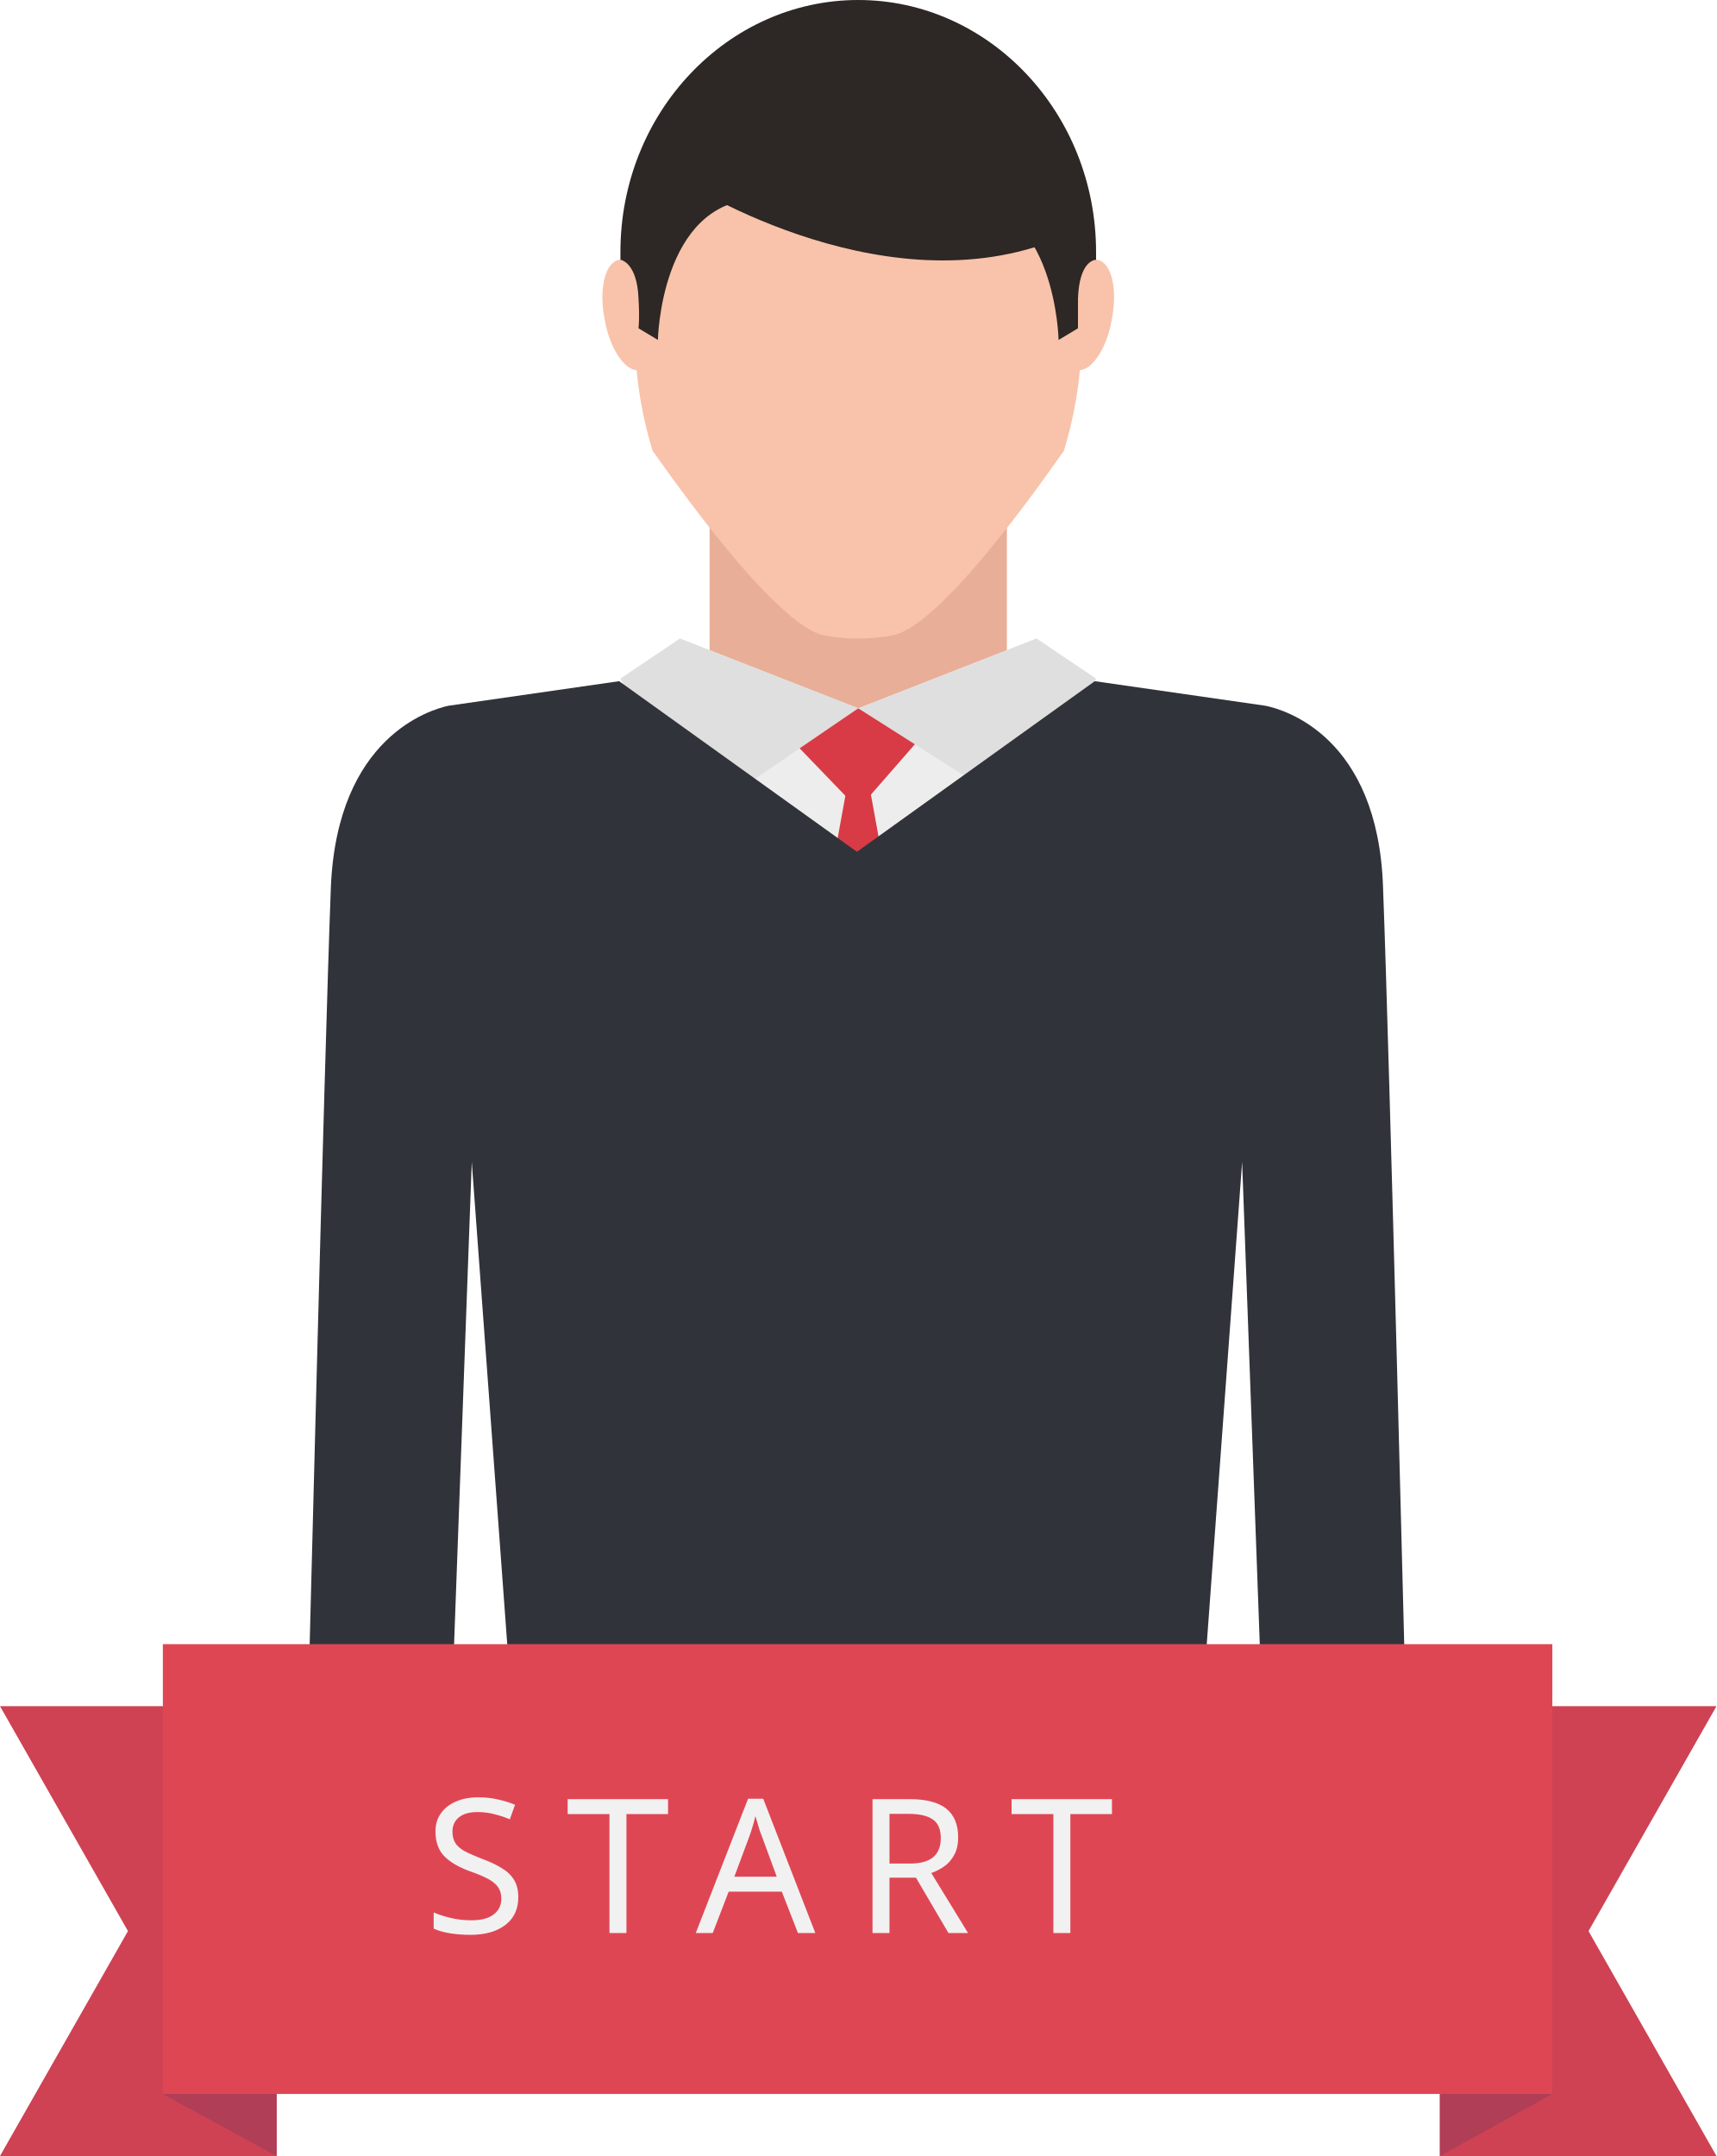
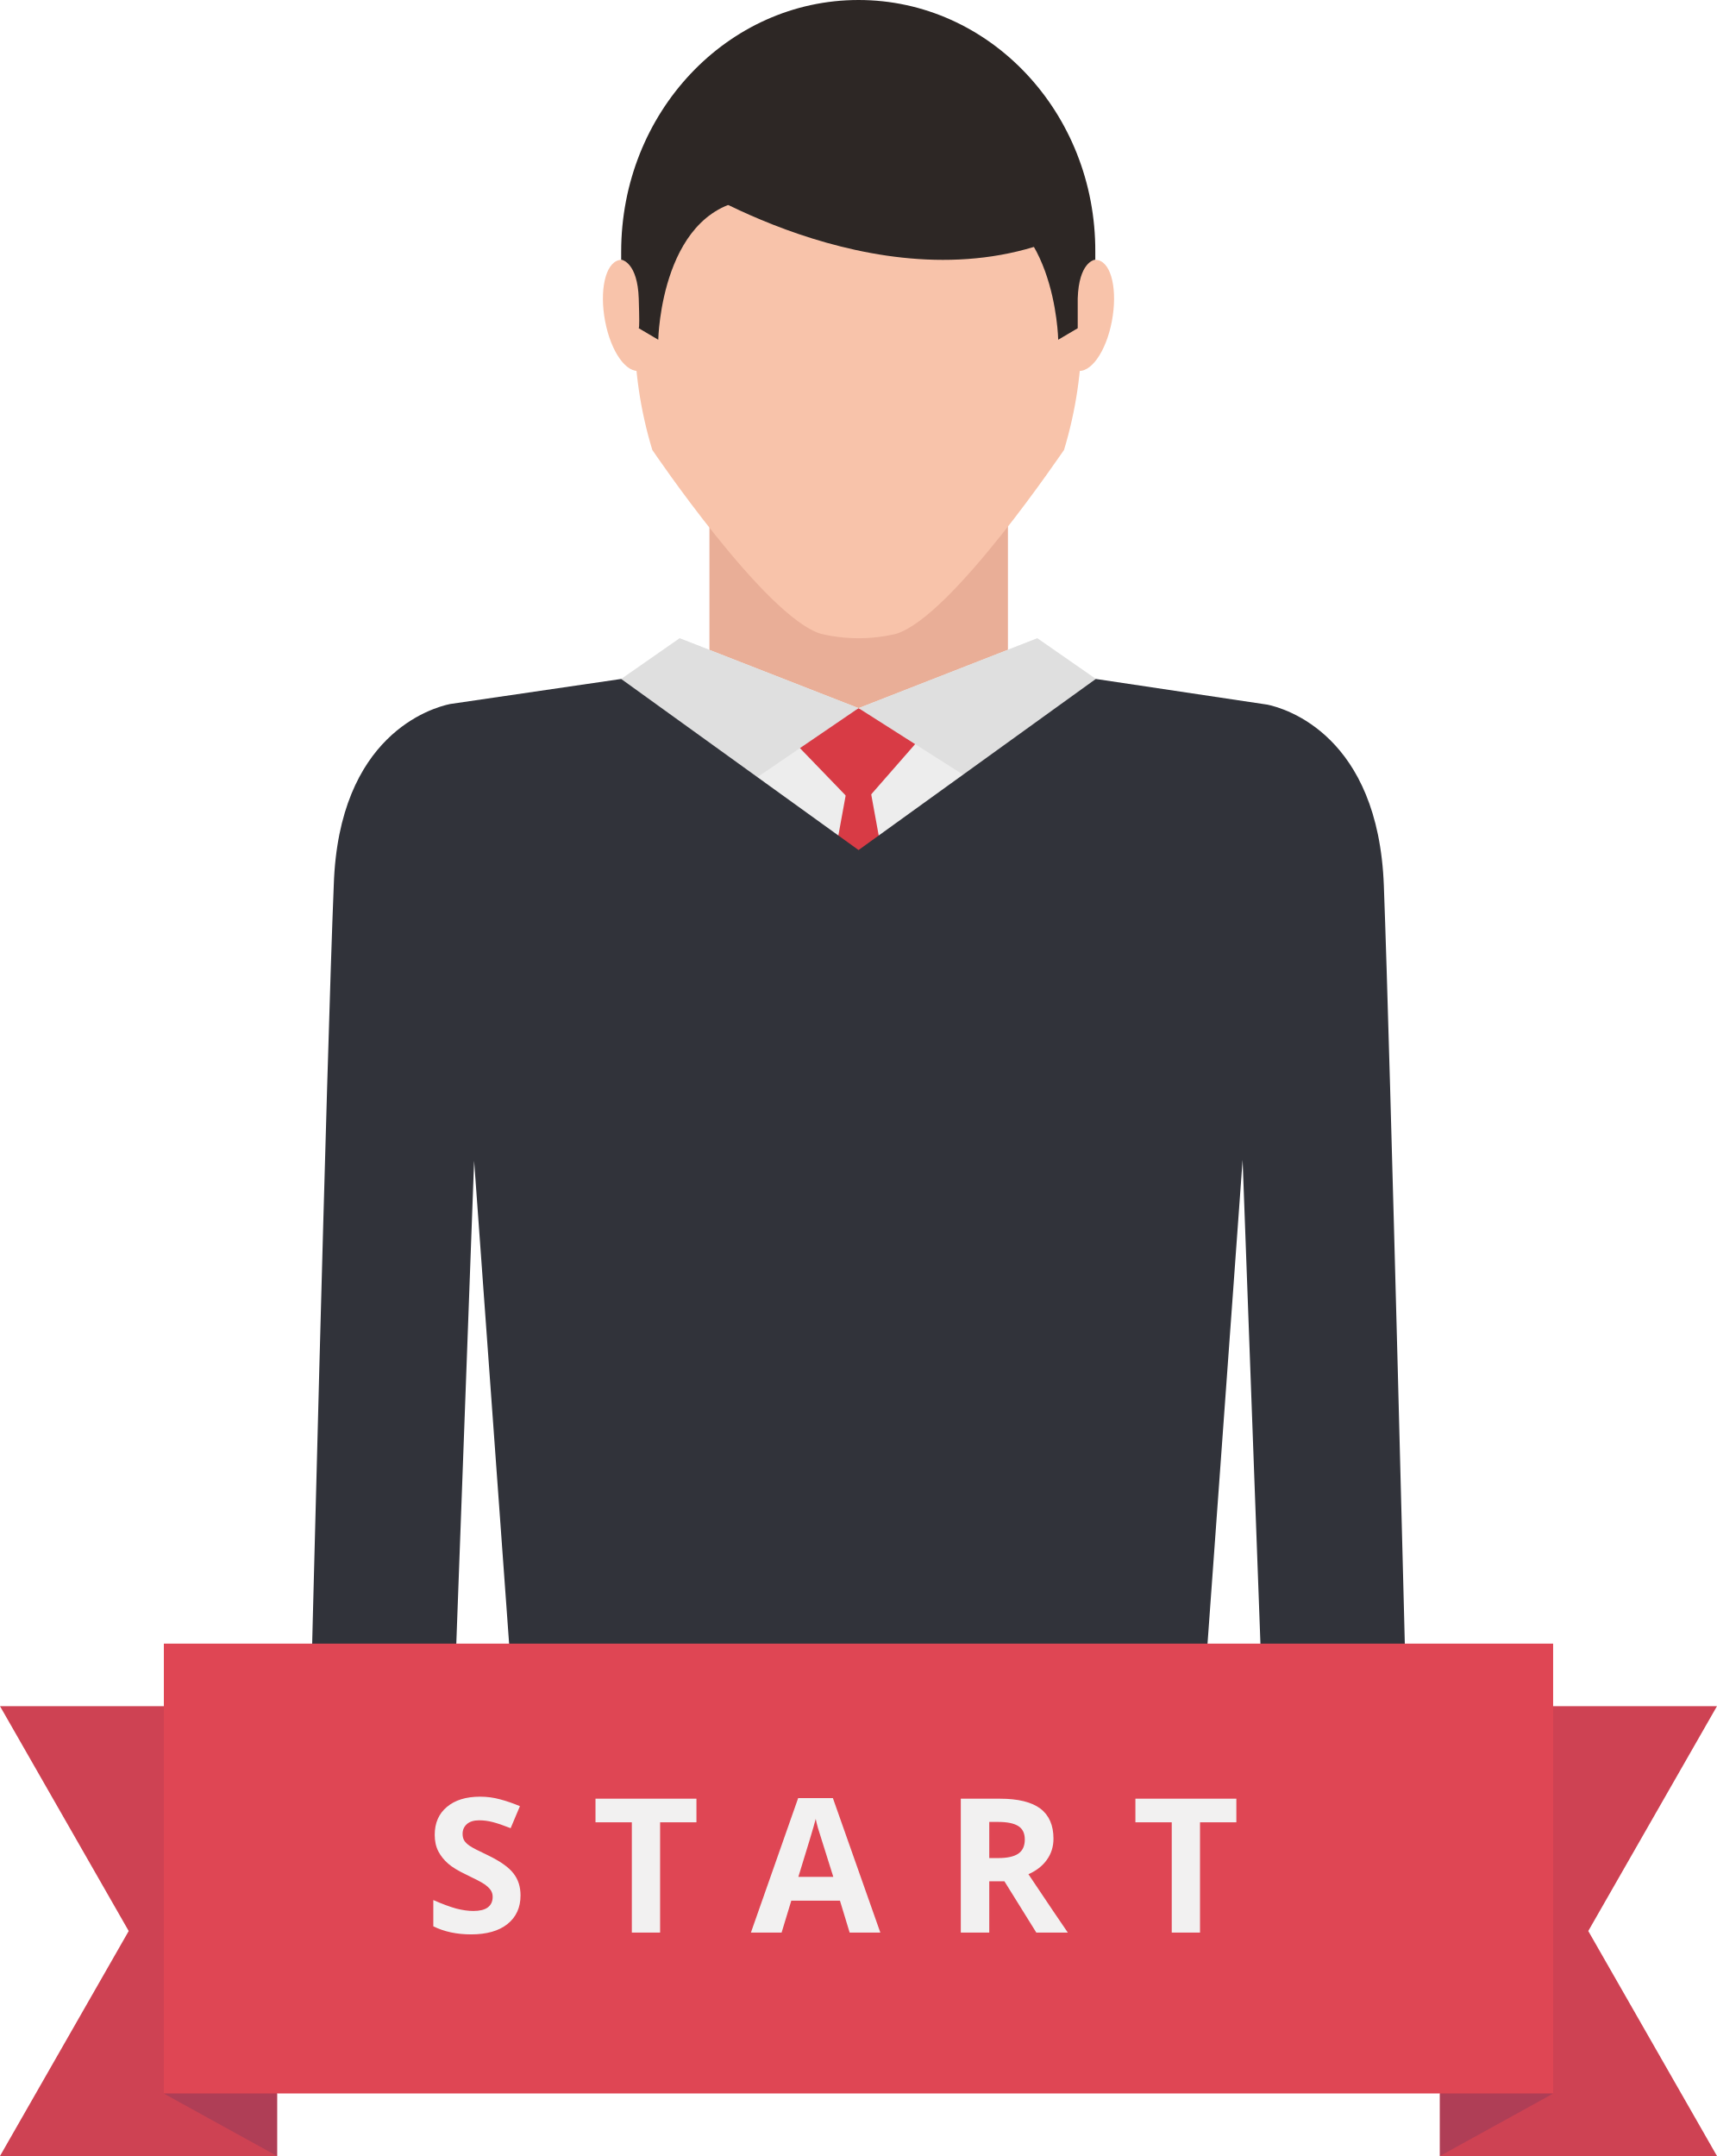
- <svg xmlns="http://www.w3.org/2000/svg" version="1.1" id="Objects" x="0px" y="0px" viewBox="0 0 132.8 166.8" style="enable-background:new 0 0 132.8 166.8;" xml:space="preserve">
-   <style type="text/css">
- 	.st0{fill:#E9AE97;}
- 	.st1{fill:#F8C3AA;}
- 	.st2{fill:#2D2725;}
- 	.st3{fill:#EDEDED;}
- 	.st4{fill:#D83B45;}
- 	.st5{fill:#DFDFDF;}
- 	.st6{fill:#31333A;}
- 	.st7{fill:#CE4253;}
- 	.st8{fill:#DF4654;}
- 	.st9{fill:#AF3E56;}
- 	.st10{fill:#F2F1F1;}
- 	.st11{font-family:'OpenSans-Bold';}
- 	.st12{font-size:14.505px;}
- 	.st13{letter-spacing:3;}
- 	.st14{fill:none;}
- </style>
-   <g>
-     <g>
-       <g>
-         <g>
-           <g>
-             <path class="st0" d="M66.4,40.7H54.9v15.4c0,1.7,5.2,3.1,11.5,3.1c6.4,0,11.5-1.4,11.5-3.1V40.7H66.4z" />
-             <g>
-               <path class="st1" d="M63.5,49.1c0.9,0.2,1.9,0.3,2.9,0.3s2-0.1,2.9-0.3c4.3-1.3,13-14.3,13-14.2c0.9-2.9,1.4-6.1,1.4-9.4        c0-13.2-7.7-24-17.3-24s-17.3,10.7-17.3,24c0,3.3,0.5,6.5,1.4,9.4C50.5,34.8,59.2,47.7,63.5,49.1z" />
-               <g>
-                 <path class="st1" d="M50.6,23.9c0.5,2.4,0,4.5-1.1,4.7c-1,0.3-2.3-1.5-2.7-3.8c-0.5-2.4,0-4.5,1.1-4.7         C48.9,19.9,50.1,21.6,50.6,23.9z" />
-                 <path class="st1" d="M82.2,23.9c-0.5,2.4,0,4.5,1.1,4.7c1,0.3,2.3-1.5,2.7-3.8c0.5-2.4,0-4.5-1.1-4.7         C83.9,19.9,82.7,21.6,82.2,23.9z" />
-               </g>
-               <path class="st2" d="M66.4,0C56.3,0,48,8.7,48,19.5c0,0.2,0,0.4,0,0.6c0.1,0,1.3,0.3,1.4,3c0.1,1.7,0,2.2,0,2.3l1.5,0.9        c0,0,0.2-10.6,7.6-10.9h7.9h7.9c7.4,0.3,7.6,10.9,7.6,10.9l1.5-0.9c0-0.1,0-0.6,0-2.3c0.1-2.8,1.2-3,1.4-3c0-0.2,0-0.4,0-0.6        C84.8,8.7,76.5,0,66.4,0z" />
-               <path class="st2" d="M52.5,13.8c0,0,15.2,10,28.8,4.9c0,0,0.6-7.3-6.5-8.4C67.8,9.2,52.5,13.8,52.5,13.8z" />
-             </g>
-             <polygon class="st3" points="52.6,49.4 52.6,86 80.2,86 80.2,49.4 66.4,54.8      " />
-             <polygon class="st4" points="66.4,56.1 62.3,78.6 66.4,86.8 70.5,78.6      " />
-             <polygon class="st4" points="66.4,54.8 61.1,57.1 66.4,62.6 71.2,57.1      " />
-             <polygon class="st5" points="66.4,54.8 52.6,49.4 48,52.5 53.8,63.4      " />
-             <polygon class="st5" points="66.4,54.8 80.2,49.4 84.8,52.5 79,62.8      " />
-             <path class="st1" d="M108.8,135.9c0,5-2.4,9-5.4,9s-5.4-4-5.4-9s2.4-9,5.4-9C106.4,126.8,108.8,130.9,108.8,135.9z" />
-             <path class="st1" d="M34.8,135.9c0,5-2.4,9-5.4,9s-5.4-4-5.4-9s2.4-9,5.4-9C32.3,126.8,34.8,130.9,34.8,135.9z" />
-             <path class="st6" d="M108.8,133.5c0,0-1.3-52-1.8-64.9c-0.4-11.6-7.6-13.7-9.1-14l0,0l-13.2-1.9L66.3,65.9L47.9,52.7l-13.2,1.9       l0,0c-1.4,0.3-8.6,2.4-9.1,14c-0.5,12.9-1.8,64.9-1.8,64.9h11.1l1.6-43.6l3.2,43.5l26.6,0.2l26.6-0.1l3.2-43.6l1.6,43.7h11.1       V133.5z" />
-           </g>
-         </g>
-         <g>
-           <g>
-             <polygon class="st7" points="21.4,166.8 21.4,132 0,132 9.9,149.4 0,166.8      " />
-             <polygon class="st7" points="132.8,132 111.4,132 111.4,166.8 132.8,166.8 122.9,149.4      " />
-           </g>
-           <rect x="12.6" y="127.2" class="st8" width="107.5" height="34.8" />
-           <polygon class="st9" points="12.6,162 21.4,166.8 21.4,162     " />
-           <polygon class="st9" points="120.1,162 111.4,166.8 111.4,162     " />
-           <text transform="matrix(1 0 0 1 32.8174 149.5495)" class="st10 st11 st12 st13">START</text>
-         </g>
-       </g>
-     </g>
-     <g>
-       <line class="st14" x1="125.3" y1="109.7" x2="125.3" y2="110.4" />
+ <svg xmlns="http://www.w3.org/2000/svg" viewBox="0 0 132.87 166.84">
+   <defs>
+     <style>.cls-1{fill:#e9ae97;}.cls-2{fill:#f8c3aa;}.cls-3{fill:#2d2725;}.cls-4{fill:#ededed;}.cls-5{fill:#d83b45;}.cls-6{fill:#dfdfdf;}.cls-7{fill:#31333a;}.cls-8{fill:#ce4253;}.cls-9{fill:#df4654;}.cls-10{fill:#af3e56;}.cls-11{font-size:14.51px;fill:#f2f1f1;font-family:OpenSans-Bold, Open Sans;font-weight:700;letter-spacing:0.34em;}</style>
+   </defs>
+   <g id="Layer_2" data-name="Layer 2">
+     <g id="Objects">
+       <path class="cls-1" d="M66.44,40.71H54.9V56.09c0,1.74,5.16,3.15,11.54,3.15S78,57.83,78,56.09V40.71Z" />
+       <path class="cls-2" d="M63.53,49.05a12.86,12.86,0,0,0,2.91.34,12.71,12.71,0,0,0,2.9-.34c4.33-1.31,13-14.27,13-14.23a32.16,32.16,0,0,0,1.38-9.38c0-13.23-7.75-24-17.31-24s-17.31,10.73-17.31,24a31.83,31.83,0,0,0,1.38,9.38S59.21,47.74,63.53,49.05Z" />
+       <path class="cls-2" d="M50.62,23.94c.46,2.37,0,4.49-1.07,4.74s-2.27-1.45-2.72-3.81,0-4.49,1.07-4.74S50.17,21.58,50.62,23.94Z" />
+       <path class="cls-2" d="M82.25,23.94c-.46,2.37,0,4.49,1.07,4.74s2.27-1.45,2.72-3.81,0-4.49-1.07-4.74S82.7,21.58,82.25,23.94Z" />
+       <path class="cls-3" d="M66.44,0C56.29,0,48.07,8.72,48.07,19.48c0,.21,0,.42,0,.62.11,0,1.27.27,1.36,3,.05,1.66.05,2.17,0,2.3l1.51.89s.2-10.56,7.6-10.88H74.29c7.4.32,7.6,10.88,7.6,10.88l1.51-.89c0-.13,0-.64,0-2.3.09-2.78,1.25-3,1.36-3,0-.2,0-.41,0-.62C84.8,8.72,76.58,0,66.44,0Z" />
+       <path class="cls-3" d="M52.53,13.75s15.16,10,28.78,4.92c0,0,.58-7.34-6.47-8.4S52.53,13.75,52.53,13.75Z" />
+       <polygon class="cls-4" points="52.59 49.39 52.59 86.01 80.28 86.01 80.28 49.39 66.44 54.8 52.59 49.39" />
+       <polygon class="cls-5" points="66.44 56.09 62.34 78.56 66.44 86.82 70.53 78.56 66.44 56.09" />
+       <polygon class="cls-5" points="66.44 54.8 61.13 57.09 66.44 62.59 71.25 57.09 66.44 54.8" />
+       <polygon class="cls-6" points="66.44 54.8 52.59 49.39 48.07 52.54 53.89 63.36 66.44 54.8" />
+       <polygon class="cls-6" points="66.44 54.8 80.28 49.39 84.81 52.54 79 62.79 66.44 54.8" />
+       <path class="cls-2" d="M108.87,135.88c0,5-2.42,9-5.4,9s-5.41-4-5.41-9,2.42-9,5.41-9S108.87,130.89,108.87,135.88Z" />
+       <path class="cls-2" d="M34.81,135.88c0,5-2.42,9-5.41,9s-5.4-4-5.4-9,2.42-9,5.4-9S34.81,130.89,34.81,135.88Z" />
+       <path class="cls-7" d="M108.87,133.45s-1.29-52-1.78-64.92c-.43-11.63-7.62-13.71-9-14v0L84.8,52.54,66.44,65.78,48.07,52.54,34.83,54.48v0c-1.43.3-8.62,2.38-9,14C25.29,81.45,24,133.45,24,133.45H35.08l1.61-43.62,3.15,43.46,26.6.16L93,133.32l3.16-43.56,1.61,43.69Z" />
+       <polygon class="cls-8" points="21.44 166.84 21.44 132.03 0 132.03 9.96 149.43 0 166.84 21.44 166.84" />
+       <polygon class="cls-8" points="132.87 132.03 111.43 132.03 111.43 166.84 132.87 166.84 122.91 149.43 132.87 132.03" />
+       <rect class="cls-9" x="12.68" y="127.19" width="107.51" height="34.81" />
+       <polygon class="cls-10" points="12.68 162.01 21.44 166.84 21.44 162.01 12.68 162.01" />
+       <polygon class="cls-10" points="120.19 162.01 111.43 166.84 111.43 162.01 120.19 162.01" />
+       <text class="cls-11" transform="translate(32.86 149.55)">START</text>
    </g>
  </g>
</svg>
